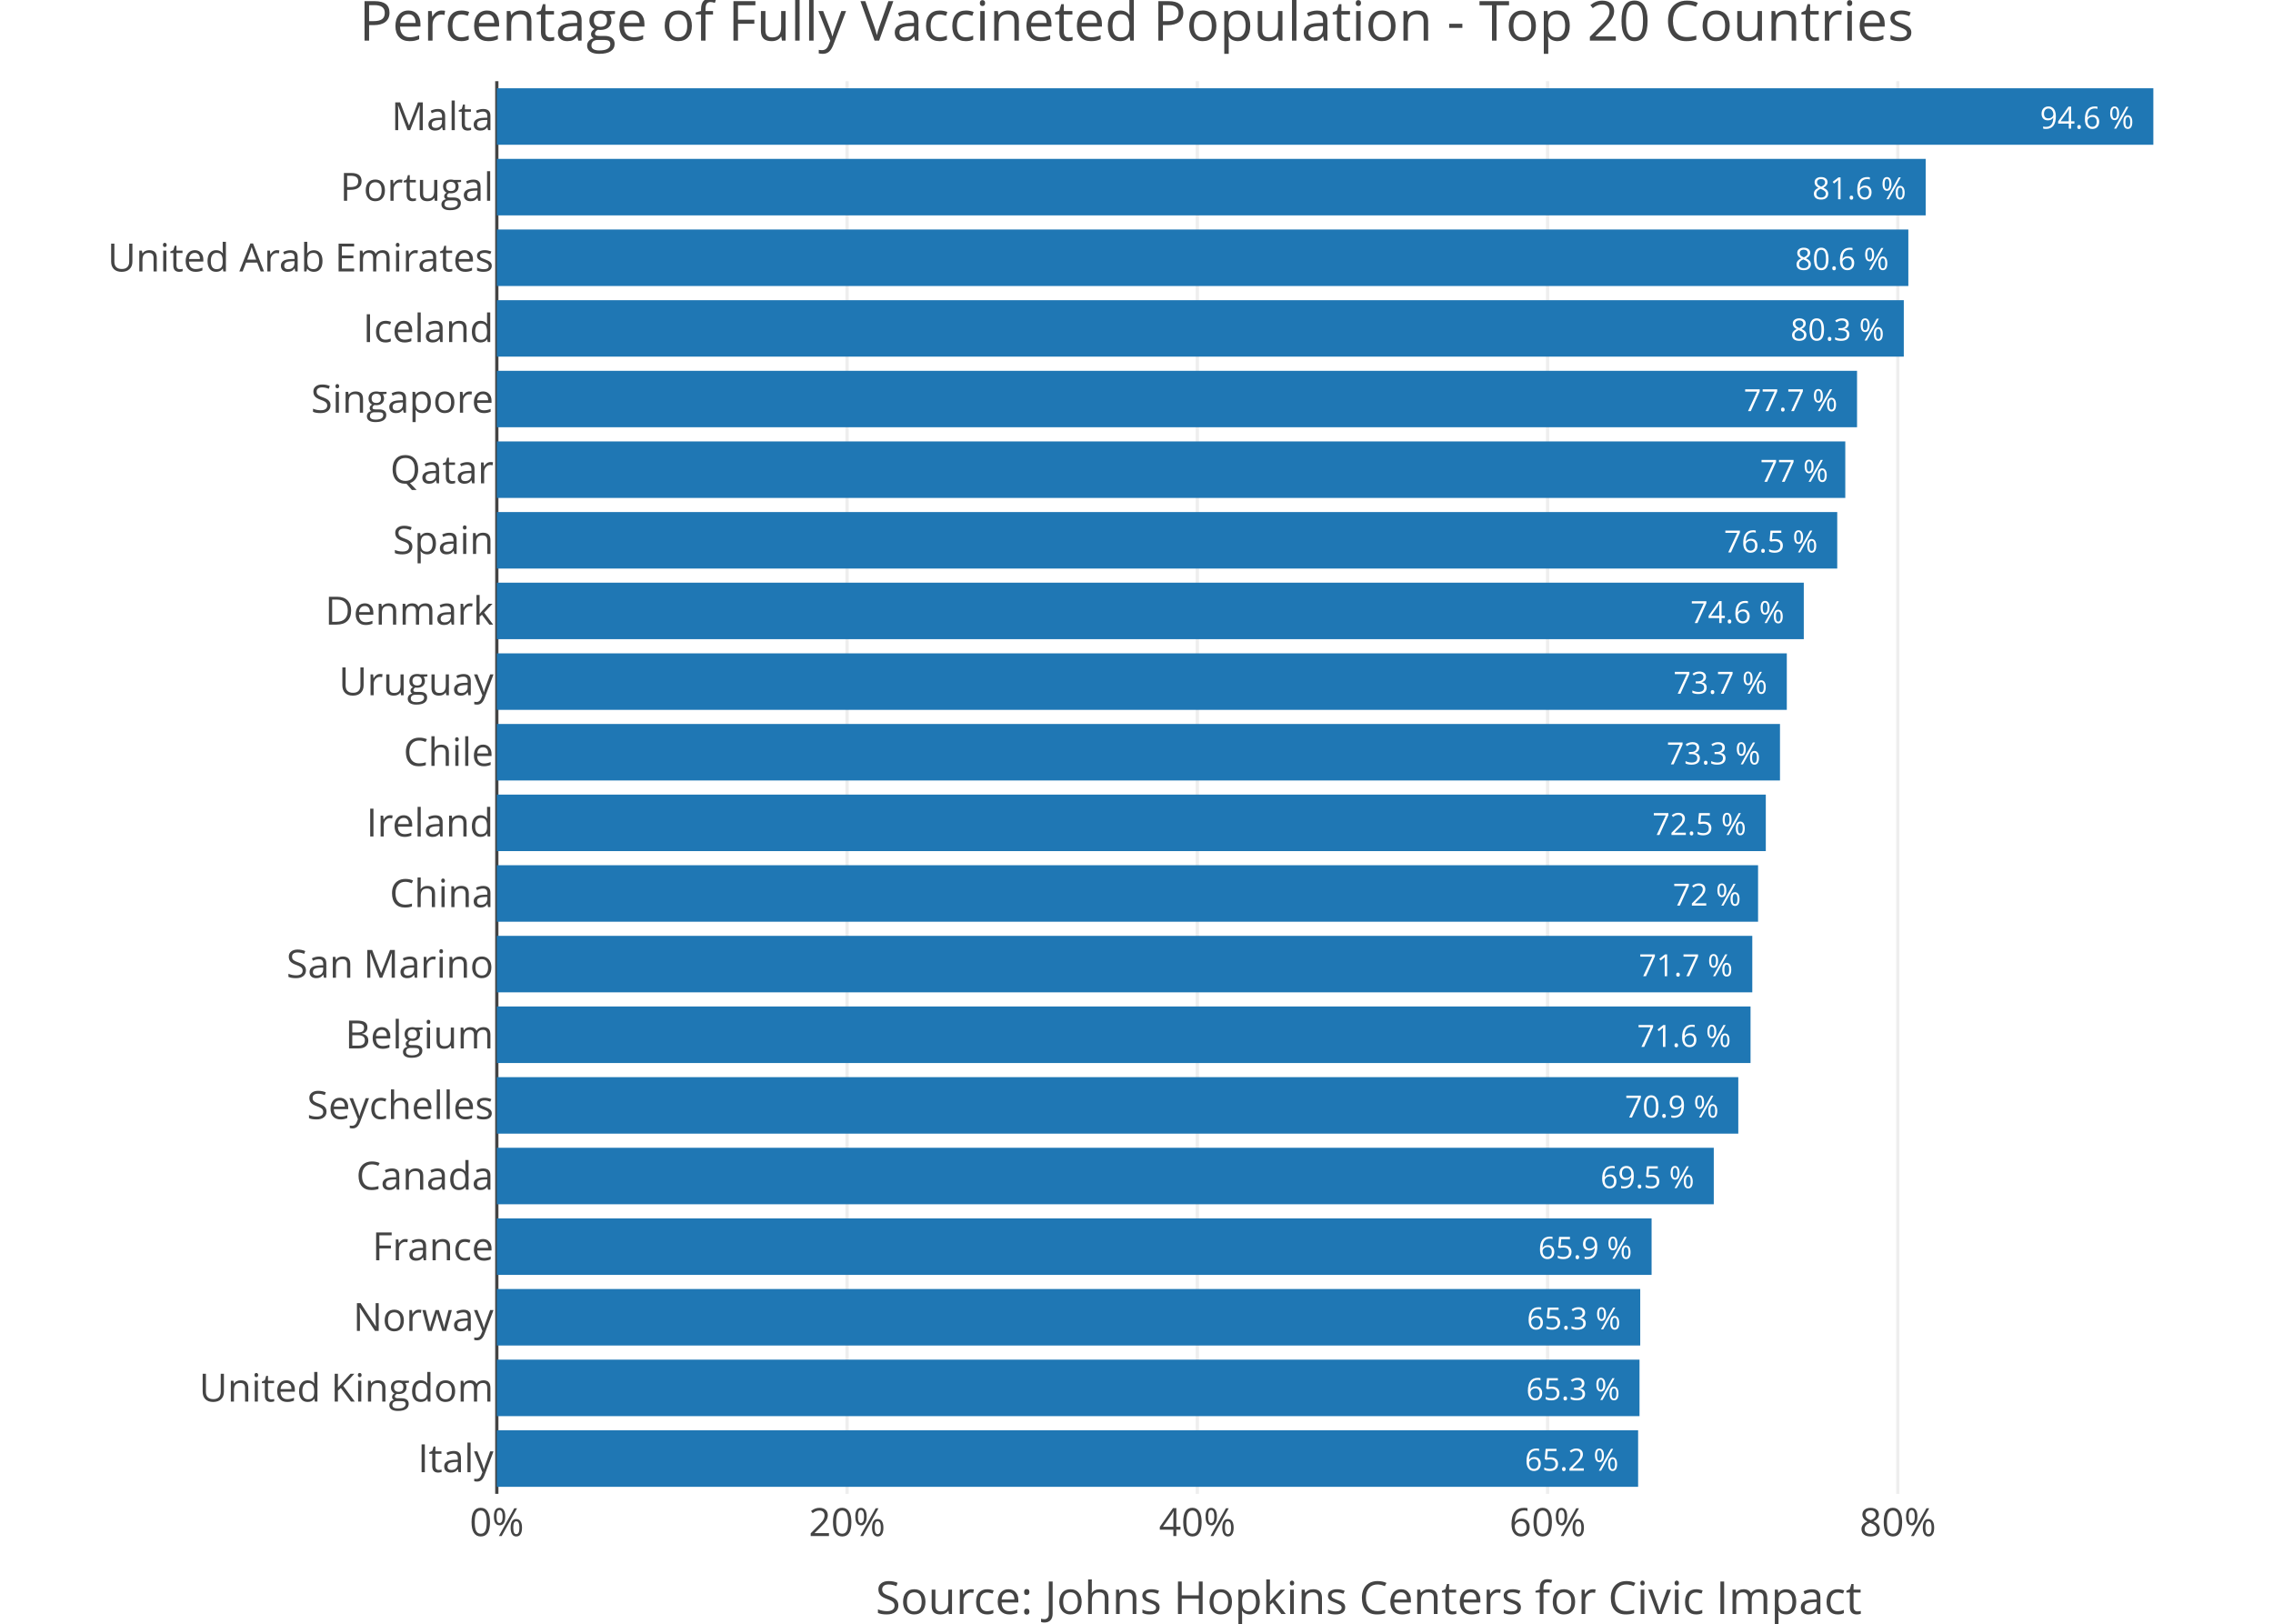
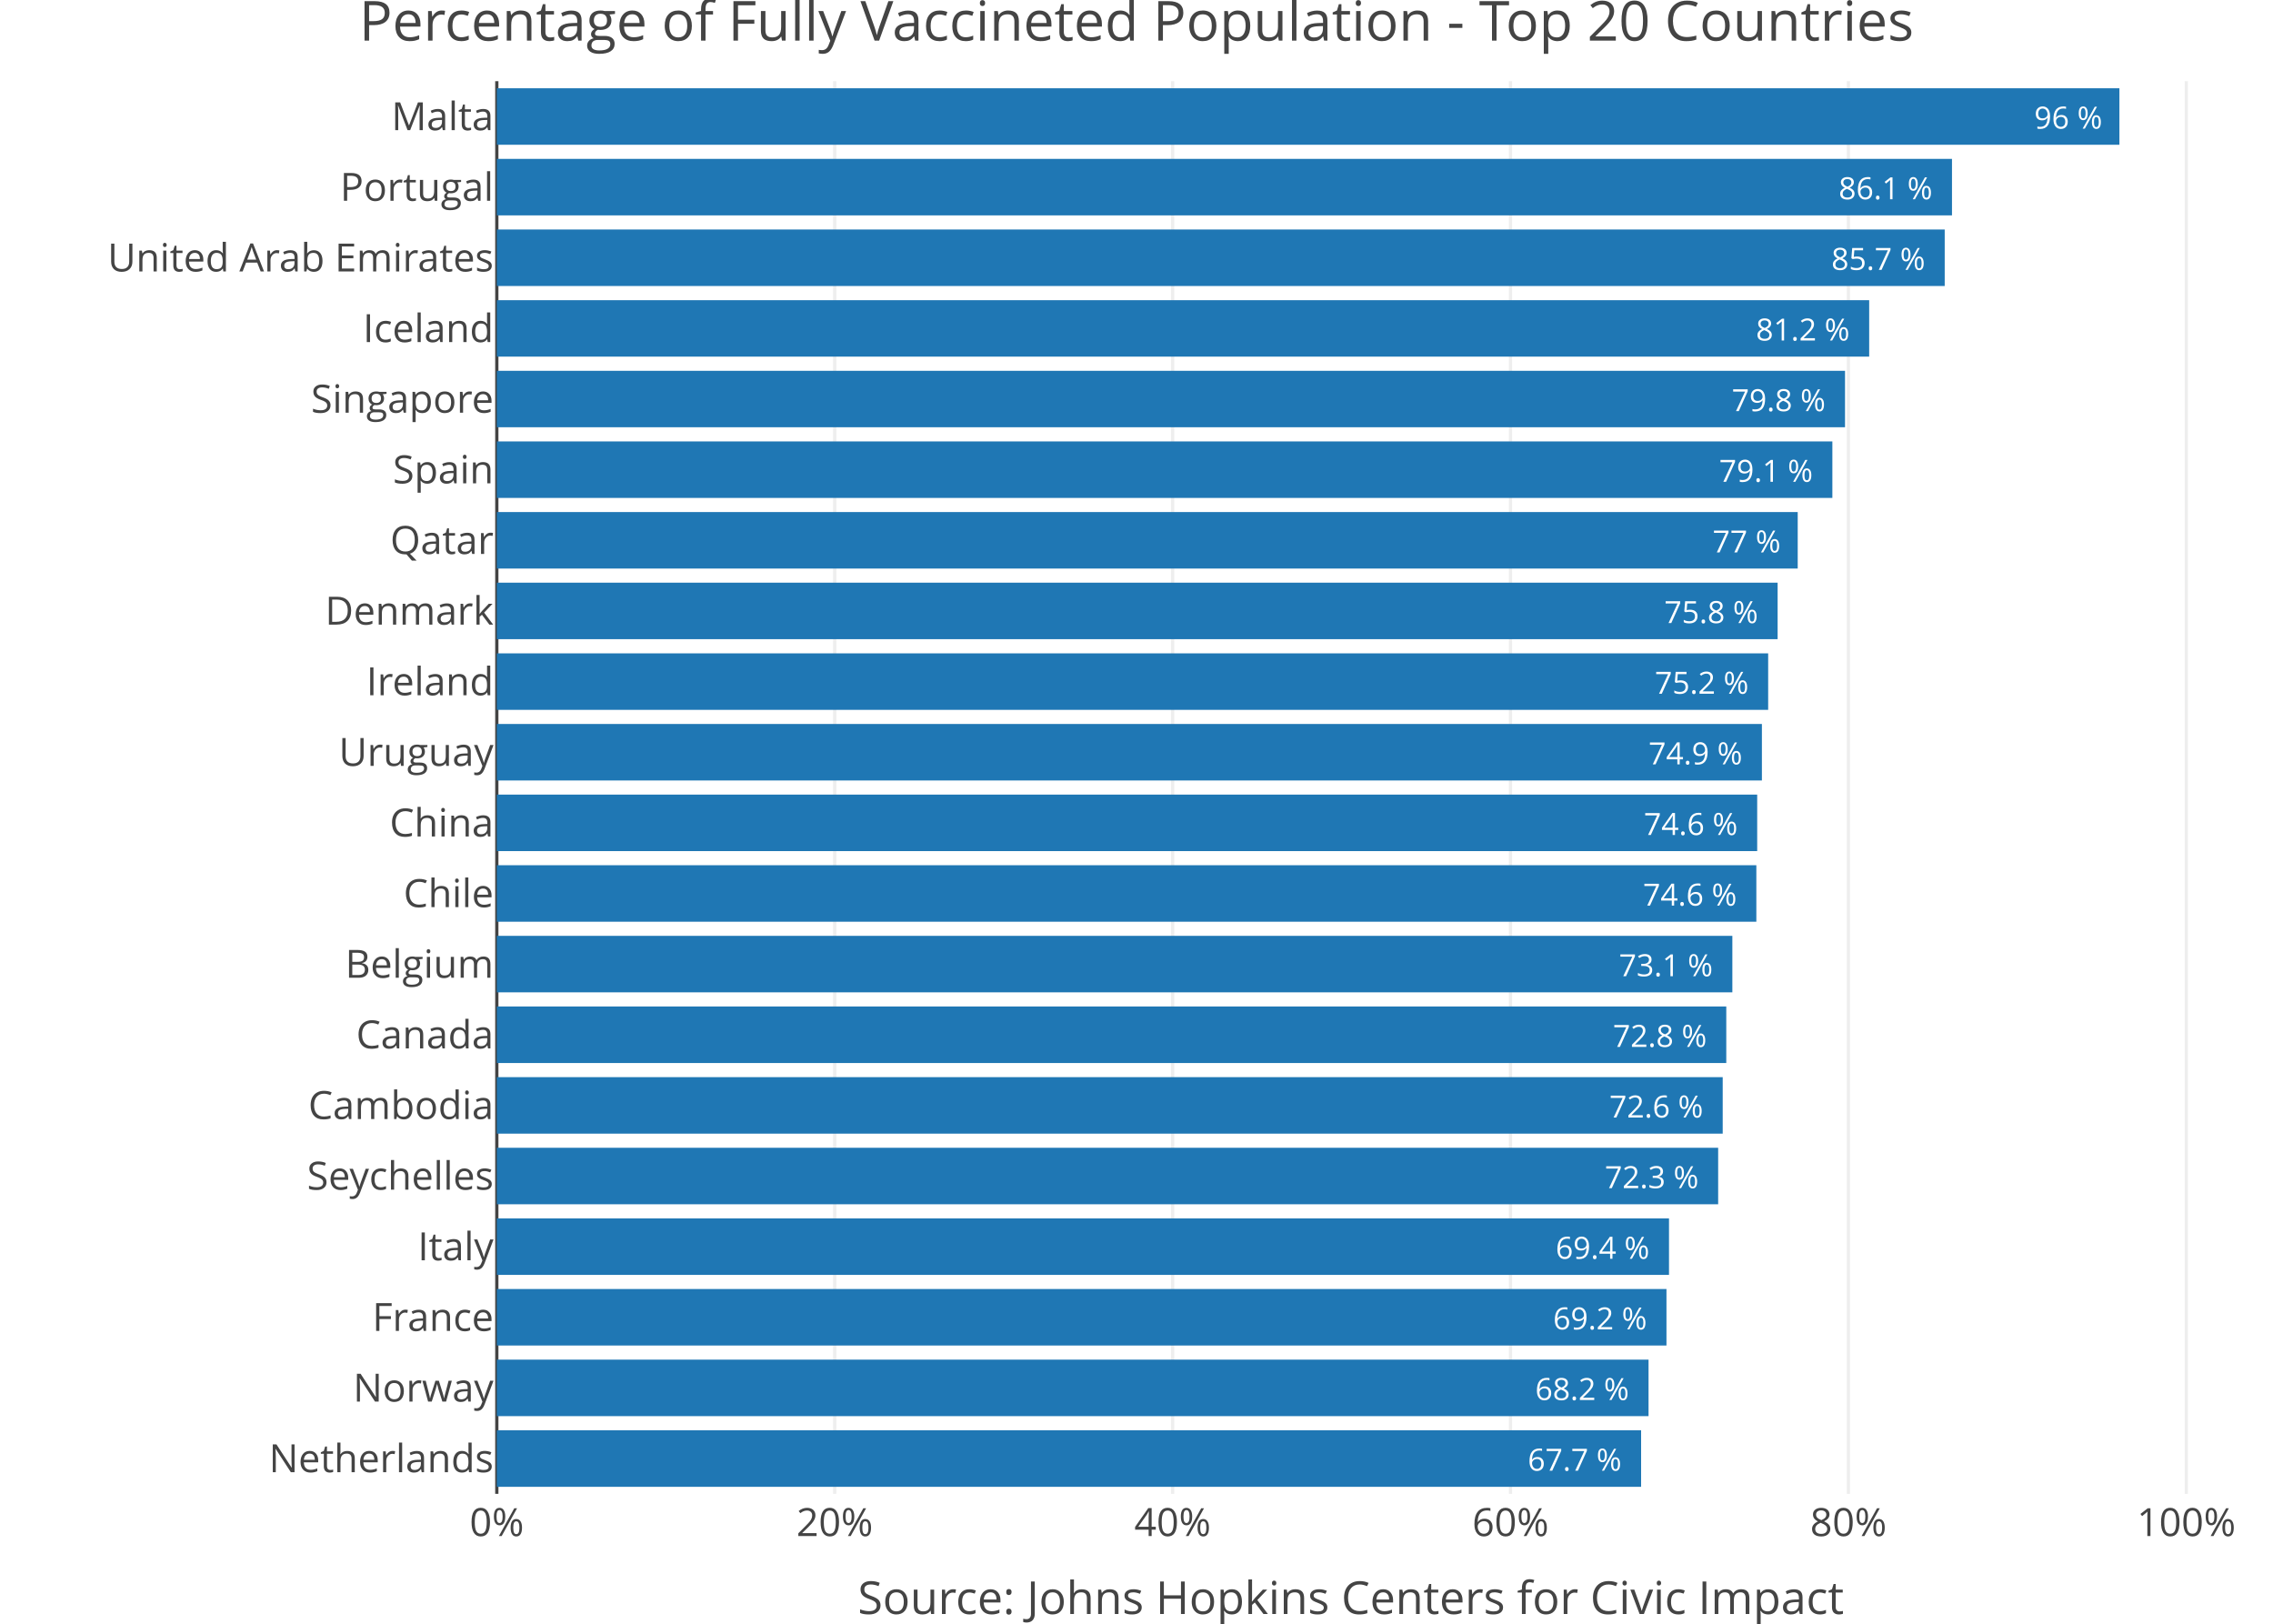
<svg xmlns="http://www.w3.org/2000/svg" class="main-svg" width="700" height="500" style="" viewBox="0 0 700 500">
  <rect x="0" y="0" width="700" height="500" style="fill: rgb(255, 255, 255); fill-opacity: 1;" />
-   <defs id="defs-c3c9ac">
+   <defs id="defs-a73342">
    <g class="clips">
-       <clipPath id="clipc3c9acxyplot" class="plotclip">
-         <rect width="537" height="435" />
-       </clipPath>
-       <clipPath class="axesclip" id="clipc3c9acx">
-         <rect x="153" y="0" width="537" height="500" />
-       </clipPath>
-       <clipPath class="axesclip" id="clipc3c9acy">
+       <clipPath id="clipa73342xyplot" class="plotclip">
+         <rect width="526" height="435" />
+       </clipPath>
+       <clipPath class="axesclip" id="clipa73342x">
+         <rect x="153" y="0" width="526" height="500" />
+       </clipPath>
+       <clipPath class="axesclip" id="clipa73342y">
        <rect x="0" y="25" width="700" height="435" />
      </clipPath>
-       <clipPath class="axesclip" id="clipc3c9acxy">
-         <rect x="153" y="25" width="537" height="435" />
+       <clipPath class="axesclip" id="clipa73342xy">
+         <rect x="153" y="25" width="526" height="435" />
      </clipPath>
    </g>
    <g class="gradients" />
  </defs>
  <g class="bglayer" />
  <g class="layer-below">
    <g class="imagelayer" />
    <g class="shapelayer" />
  </g>
  <g class="cartesianlayer">
    <g class="subplot xy">
      <g class="layer-subplot">
        <g class="shapelayer" />
        <g class="imagelayer" />
      </g>
      <g class="gridlayer">
        <g class="x">
-           <path class="xgrid crisp" transform="translate(260.87,0)" d="M0,25v435" style="stroke: rgb(238, 238, 238); stroke-opacity: 1; stroke-width: 1px;" />
-           <path class="xgrid crisp" transform="translate(368.73,0)" d="M0,25v435" style="stroke: rgb(238, 238, 238); stroke-opacity: 1; stroke-width: 1px;" />
-           <path class="xgrid crisp" transform="translate(476.6,0)" d="M0,25v435" style="stroke: rgb(238, 238, 238); stroke-opacity: 1; stroke-width: 1px;" />
-           <path class="xgrid crisp" transform="translate(584.46,0)" d="M0,25v435" style="stroke: rgb(238, 238, 238); stroke-opacity: 1; stroke-width: 1px;" />
+           <path class="xgrid crisp" transform="translate(257.06,0)" d="M0,25v435" style="stroke: rgb(238, 238, 238); stroke-opacity: 1; stroke-width: 1px;" />
+           <path class="xgrid crisp" transform="translate(361.12,0)" d="M0,25v435" style="stroke: rgb(238, 238, 238); stroke-opacity: 1; stroke-width: 1px;" />
+           <path class="xgrid crisp" transform="translate(465.18,0)" d="M0,25v435" style="stroke: rgb(238, 238, 238); stroke-opacity: 1; stroke-width: 1px;" />
+           <path class="xgrid crisp" transform="translate(569.24,0)" d="M0,25v435" style="stroke: rgb(238, 238, 238); stroke-opacity: 1; stroke-width: 1px;" />
+           <path class="xgrid crisp" transform="translate(673.3,0)" d="M0,25v435" style="stroke: rgb(238, 238, 238); stroke-opacity: 1; stroke-width: 1px;" />
        </g>
        <g class="y" />
      </g>
      <g class="zerolinelayer">
        <path class="xzl zl crisp" transform="translate(153,0)" d="M0,25v435" style="stroke: rgb(68, 68, 68); stroke-opacity: 1; stroke-width: 1px;" />
      </g>
      <path class="xlines-below" />
      <path class="ylines-below" />
      <g class="overlines-below" />
      <g class="xaxislayer-below" />
      <g class="yaxislayer-below" />
      <g class="overaxes-below" />
-       <g class="plot" transform="translate(153, 25)" clip-path="url('#clipc3c9acxyplot')">
+       <g class="plot" transform="translate(153, 25)" clip-path="url('#clipa73342xyplot')">
        <g class="barlayer mlayer">
          <g class="trace bars" style="opacity: 1;">
            <g class="points">
              <g class="point">
-                 <path d="M0,432.83V415.43H351.48V432.83Z" style="vector-effect: non-scaling-stroke; opacity: 1; stroke-width: 0px; fill: rgb(31, 119, 180); fill-opacity: 1;" />
-                 <text class="bartext bartext-inside" text-anchor="middle" data-notex="1" x="0" y="0" style="font-family: 'Open Sans', verdana, arial, sans-serif; font-size: 12px; fill: rgb(255, 255, 255); fill-opacity: 1; white-space: pre;" transform="translate(331.0238,427.8645)scale(0.7862069)">65.2 %</text>
-               </g>
-               <g class="point">
-                 <path d="M0,411.08V393.68H351.91V411.08Z" style="vector-effect: non-scaling-stroke; opacity: 1; stroke-width: 0px; fill: rgb(31, 119, 180); fill-opacity: 1;" />
-                 <text class="bartext bartext-inside" text-anchor="middle" data-notex="1" x="0" y="0" style="font-family: 'Open Sans', verdana, arial, sans-serif; font-size: 12px; fill: rgb(255, 255, 255); fill-opacity: 1; white-space: pre;" transform="translate(331.4538,406.1145)scale(0.7862069)">65.3 %</text>
-               </g>
-               <g class="point">
-                 <path d="M0,389.33V371.93H352.13V389.33Z" style="vector-effect: non-scaling-stroke; opacity: 1; stroke-width: 0px; fill: rgb(31, 119, 180); fill-opacity: 1;" />
-                 <text class="bartext bartext-inside" text-anchor="middle" data-notex="1" x="0" y="0" style="font-family: 'Open Sans', verdana, arial, sans-serif; font-size: 12px; fill: rgb(255, 255, 255); fill-opacity: 1; white-space: pre;" transform="translate(331.6738,384.3645)scale(0.7862069)">65.3 %</text>
-               </g>
-               <g class="point">
-                 <path d="M0,367.58V350.18H355.63V367.58Z" style="vector-effect: non-scaling-stroke; opacity: 1; stroke-width: 0px; fill: rgb(31, 119, 180); fill-opacity: 1;" />
-                 <text class="bartext bartext-inside" text-anchor="middle" data-notex="1" x="0" y="0" style="font-family: 'Open Sans', verdana, arial, sans-serif; font-size: 12px; fill: rgb(255, 255, 255); fill-opacity: 1; white-space: pre;" transform="translate(335.1738,362.6145)scale(0.7862069)">65.9 %</text>
-               </g>
-               <g class="point">
-                 <path d="M0,345.83V328.43H374.78V345.83Z" style="vector-effect: non-scaling-stroke; opacity: 1; stroke-width: 0px; fill: rgb(31, 119, 180); fill-opacity: 1;" />
-                 <text class="bartext bartext-inside" text-anchor="middle" data-notex="1" x="0" y="0" style="font-family: 'Open Sans', verdana, arial, sans-serif; font-size: 12px; fill: rgb(255, 255, 255); fill-opacity: 1; white-space: pre;" transform="translate(354.3238,340.8645)scale(0.7862069)">69.5 %</text>
-               </g>
-               <g class="point">
-                 <path d="M0,324.08V306.68H382.33V324.08Z" style="vector-effect: non-scaling-stroke; opacity: 1; stroke-width: 0px; fill: rgb(31, 119, 180); fill-opacity: 1;" />
-                 <text class="bartext bartext-inside" text-anchor="middle" data-notex="1" x="0" y="0" style="font-family: 'Open Sans', verdana, arial, sans-serif; font-size: 12px; fill: rgb(255, 255, 255); fill-opacity: 1; white-space: pre;" transform="translate(361.8738,319.1145)scale(0.7862069)">70.9 %</text>
-               </g>
-               <g class="point">
-                 <path d="M0,302.33V284.93H386.1V302.33Z" style="vector-effect: non-scaling-stroke; opacity: 1; stroke-width: 0px; fill: rgb(31, 119, 180); fill-opacity: 1;" />
-                 <text class="bartext bartext-inside" text-anchor="middle" data-notex="1" x="0" y="0" style="font-family: 'Open Sans', verdana, arial, sans-serif; font-size: 12px; fill: rgb(255, 255, 255); fill-opacity: 1; white-space: pre;" transform="translate(365.6438,297.3645)scale(0.7862069)">71.6 %</text>
-               </g>
-               <g class="point">
-                 <path d="M0,280.58V263.18H386.64V280.58Z" style="vector-effect: non-scaling-stroke; opacity: 1; stroke-width: 0px; fill: rgb(31, 119, 180); fill-opacity: 1;" />
-                 <text class="bartext bartext-inside" text-anchor="middle" data-notex="1" x="0" y="0" style="font-family: 'Open Sans', verdana, arial, sans-serif; font-size: 12px; fill: rgb(255, 255, 255); fill-opacity: 1; white-space: pre;" transform="translate(366.1838,275.6145)scale(0.7862069)">71.7 %</text>
-               </g>
-               <g class="point">
-                 <path d="M0,258.83V241.43H388.42V258.83Z" style="vector-effect: non-scaling-stroke; opacity: 1; stroke-width: 0px; fill: rgb(31, 119, 180); fill-opacity: 1;" />
-                 <text class="bartext bartext-inside" text-anchor="middle" data-notex="1" x="0" y="0" style="font-family: 'Open Sans', verdana, arial, sans-serif; font-size: 12px; fill: rgb(255, 255, 255); fill-opacity: 1; white-space: pre;" transform="translate(372.681,253.8645)scale(0.7862069)">72 %</text>
-               </g>
-               <g class="point">
-                 <path d="M0,237.08V219.68H390.8V237.08Z" style="vector-effect: non-scaling-stroke; opacity: 1; stroke-width: 0px; fill: rgb(31, 119, 180); fill-opacity: 1;" />
-                 <text class="bartext bartext-inside" text-anchor="middle" data-notex="1" x="0" y="0" style="font-family: 'Open Sans', verdana, arial, sans-serif; font-size: 12px; fill: rgb(255, 255, 255); fill-opacity: 1; white-space: pre;" transform="translate(370.3438,232.1145)scale(0.7862069)">72.5 %</text>
-               </g>
-               <g class="point">
-                 <path d="M0,215.33V197.93H395.17V215.33Z" style="vector-effect: non-scaling-stroke; opacity: 1; stroke-width: 0px; fill: rgb(31, 119, 180); fill-opacity: 1;" />
-                 <text class="bartext bartext-inside" text-anchor="middle" data-notex="1" x="0" y="0" style="font-family: 'Open Sans', verdana, arial, sans-serif; font-size: 12px; fill: rgb(255, 255, 255); fill-opacity: 1; white-space: pre;" transform="translate(374.7138,210.3645)scale(0.7862069)">73.3 %</text>
-               </g>
-               <g class="point">
-                 <path d="M0,193.58V176.18H397.27V193.58Z" style="vector-effect: non-scaling-stroke; opacity: 1; stroke-width: 0px; fill: rgb(31, 119, 180); fill-opacity: 1;" />
-                 <text class="bartext bartext-inside" text-anchor="middle" data-notex="1" x="0" y="0" style="font-family: 'Open Sans', verdana, arial, sans-serif; font-size: 12px; fill: rgb(255, 255, 255); fill-opacity: 1; white-space: pre;" transform="translate(376.8137,188.6145)scale(0.7862069)">73.7 %</text>
-               </g>
-               <g class="point">
-                 <path d="M0,171.83V154.43H402.5V171.83Z" style="vector-effect: non-scaling-stroke; opacity: 1; stroke-width: 0px; fill: rgb(31, 119, 180); fill-opacity: 1;" />
-                 <text class="bartext bartext-inside" text-anchor="middle" data-notex="1" x="0" y="0" style="font-family: 'Open Sans', verdana, arial, sans-serif; font-size: 12px; fill: rgb(255, 255, 255); fill-opacity: 1; white-space: pre;" transform="translate(382.0437,166.8645)scale(0.7862069)">74.6 %</text>
-               </g>
-               <g class="point">
-                 <path d="M0,150.07V132.68H412.8V150.07Z" style="vector-effect: non-scaling-stroke; opacity: 1; stroke-width: 0px; fill: rgb(31, 119, 180); fill-opacity: 1;" />
-                 <text class="bartext bartext-inside" text-anchor="middle" data-notex="1" x="0" y="0" style="font-family: 'Open Sans', verdana, arial, sans-serif; font-size: 12px; fill: rgb(255, 255, 255); fill-opacity: 1; white-space: pre;" transform="translate(392.3591,145.1062)scale(0.7855172)">76.5 %</text>
-               </g>
-               <g class="point">
-                 <path d="M0,128.32V110.93H415.28V128.32Z" style="vector-effect: non-scaling-stroke; opacity: 1; stroke-width: 0px; fill: rgb(31, 119, 180); fill-opacity: 1;" />
-                 <text class="bartext bartext-inside" text-anchor="middle" data-notex="1" x="0" y="0" style="font-family: 'Open Sans', verdana, arial, sans-serif; font-size: 12px; fill: rgb(255, 255, 255); fill-opacity: 1; white-space: pre;" transform="translate(399.5522,123.3562)scale(0.7855172)">77 %</text>
-               </g>
-               <g class="point">
-                 <path d="M0,106.57V89.18H418.9V106.57Z" style="vector-effect: non-scaling-stroke; opacity: 1; stroke-width: 0px; fill: rgb(31, 119, 180); fill-opacity: 1;" />
-                 <text class="bartext bartext-inside" text-anchor="middle" data-notex="1" x="0" y="0" style="font-family: 'Open Sans', verdana, arial, sans-serif; font-size: 12px; fill: rgb(255, 255, 255); fill-opacity: 1; white-space: pre;" transform="translate(398.4591,101.6062)scale(0.7855172)">77.7 %</text>
-               </g>
-               <g class="point">
-                 <path d="M0,84.82V67.43H433.3V84.82Z" style="vector-effect: non-scaling-stroke; opacity: 1; stroke-width: 0px; fill: rgb(31, 119, 180); fill-opacity: 1;" />
-                 <text class="bartext bartext-inside" text-anchor="middle" data-notex="1" x="0" y="0" style="font-family: 'Open Sans', verdana, arial, sans-serif; font-size: 12px; fill: rgb(255, 255, 255); fill-opacity: 1; white-space: pre;" transform="translate(412.8591,79.85621)scale(0.7855172)">80.3 %</text>
-               </g>
-               <g class="point">
-                 <path d="M0,63.07V45.67H434.7V63.07Z" style="vector-effect: non-scaling-stroke; opacity: 1; stroke-width: 0px; fill: rgb(31, 119, 180); fill-opacity: 1;" />
-                 <text class="bartext bartext-inside" text-anchor="middle" data-notex="1" x="0" y="0" style="font-family: 'Open Sans', verdana, arial, sans-serif; font-size: 12px; fill: rgb(255, 255, 255); fill-opacity: 1; white-space: pre;" transform="translate(414.2437,58.10448)scale(0.7862069)">80.6 %</text>
-               </g>
-               <g class="point">
-                 <path d="M0,41.32V23.92H440.04V41.32Z" style="vector-effect: non-scaling-stroke; opacity: 1; stroke-width: 0px; fill: rgb(31, 119, 180); fill-opacity: 1;" />
-                 <text class="bartext bartext-inside" text-anchor="middle" data-notex="1" x="0" y="0" style="font-family: 'Open Sans', verdana, arial, sans-serif; font-size: 12px; fill: rgb(255, 255, 255); fill-opacity: 1; white-space: pre;" transform="translate(419.5838,36.35448)scale(0.7862069)">81.6 %</text>
-               </g>
-               <g class="point">
-                 <path d="M0,19.57V2.17H510.15V19.57Z" style="vector-effect: non-scaling-stroke; opacity: 1; stroke-width: 0px; fill: rgb(31, 119, 180); fill-opacity: 1;" />
-                 <text class="bartext bartext-inside" text-anchor="middle" data-notex="1" x="0" y="0" style="font-family: 'Open Sans', verdana, arial, sans-serif; font-size: 12px; fill: rgb(255, 255, 255); fill-opacity: 1; white-space: pre;" transform="translate(489.6937,14.60448)scale(0.7862069)">94.6 %</text>
+                 <path d="M0,432.83V415.43H352.4V432.83Z" style="vector-effect: non-scaling-stroke; opacity: 1; stroke-width: 0px; fill: rgb(31, 119, 180); fill-opacity: 1;" />
+                 <text class="bartext bartext-inside" text-anchor="middle" data-notex="1" x="0" y="0" style="font-family: 'Open Sans', verdana, arial, sans-serif; font-size: 12px; fill: rgb(255, 255, 255); fill-opacity: 1; white-space: pre;" transform="translate(331.9438,427.8645)scale(0.7862069)">67.7 %</text>
+               </g>
+               <g class="point">
+                 <path d="M0,411.08V393.68H354.69V411.08Z" style="vector-effect: non-scaling-stroke; opacity: 1; stroke-width: 0px; fill: rgb(31, 119, 180); fill-opacity: 1;" />
+                 <text class="bartext bartext-inside" text-anchor="middle" data-notex="1" x="0" y="0" style="font-family: 'Open Sans', verdana, arial, sans-serif; font-size: 12px; fill: rgb(255, 255, 255); fill-opacity: 1; white-space: pre;" transform="translate(334.2338,406.1145)scale(0.7862069)">68.2 %</text>
+               </g>
+               <g class="point">
+                 <path d="M0,389.33V371.93H360.21V389.33Z" style="vector-effect: non-scaling-stroke; opacity: 1; stroke-width: 0px; fill: rgb(31, 119, 180); fill-opacity: 1;" />
+                 <text class="bartext bartext-inside" text-anchor="middle" data-notex="1" x="0" y="0" style="font-family: 'Open Sans', verdana, arial, sans-serif; font-size: 12px; fill: rgb(255, 255, 255); fill-opacity: 1; white-space: pre;" transform="translate(339.7538,384.3645)scale(0.7862069)">69.2 %</text>
+               </g>
+               <g class="point">
+                 <path d="M0,367.58V350.18H360.99V367.58Z" style="vector-effect: non-scaling-stroke; opacity: 1; stroke-width: 0px; fill: rgb(31, 119, 180); fill-opacity: 1;" />
+                 <text class="bartext bartext-inside" text-anchor="middle" data-notex="1" x="0" y="0" style="font-family: 'Open Sans', verdana, arial, sans-serif; font-size: 12px; fill: rgb(255, 255, 255); fill-opacity: 1; white-space: pre;" transform="translate(340.5338,362.6145)scale(0.7862069)">69.4 %</text>
+               </g>
+               <g class="point">
+                 <path d="M0,345.83V328.43H376.13V345.83Z" style="vector-effect: non-scaling-stroke; opacity: 1; stroke-width: 0px; fill: rgb(31, 119, 180); fill-opacity: 1;" />
+                 <text class="bartext bartext-inside" text-anchor="middle" data-notex="1" x="0" y="0" style="font-family: 'Open Sans', verdana, arial, sans-serif; font-size: 12px; fill: rgb(255, 255, 255); fill-opacity: 1; white-space: pre;" transform="translate(355.6738,340.8645)scale(0.7862069)">72.3 %</text>
+               </g>
+               <g class="point">
+                 <path d="M0,324.08V306.68H377.53V324.08Z" style="vector-effect: non-scaling-stroke; opacity: 1; stroke-width: 0px; fill: rgb(31, 119, 180); fill-opacity: 1;" />
+                 <text class="bartext bartext-inside" text-anchor="middle" data-notex="1" x="0" y="0" style="font-family: 'Open Sans', verdana, arial, sans-serif; font-size: 12px; fill: rgb(255, 255, 255); fill-opacity: 1; white-space: pre;" transform="translate(357.0738,319.1145)scale(0.7862069)">72.6 %</text>
+               </g>
+               <g class="point">
+                 <path d="M0,302.33V284.93H378.63V302.33Z" style="vector-effect: non-scaling-stroke; opacity: 1; stroke-width: 0px; fill: rgb(31, 119, 180); fill-opacity: 1;" />
+                 <text class="bartext bartext-inside" text-anchor="middle" data-notex="1" x="0" y="0" style="font-family: 'Open Sans', verdana, arial, sans-serif; font-size: 12px; fill: rgb(255, 255, 255); fill-opacity: 1; white-space: pre;" transform="translate(358.1738,297.3645)scale(0.7862069)">72.8 %</text>
+               </g>
+               <g class="point">
+                 <path d="M0,280.58V263.18H380.5V280.58Z" style="vector-effect: non-scaling-stroke; opacity: 1; stroke-width: 0px; fill: rgb(31, 119, 180); fill-opacity: 1;" />
+                 <text class="bartext bartext-inside" text-anchor="middle" data-notex="1" x="0" y="0" style="font-family: 'Open Sans', verdana, arial, sans-serif; font-size: 12px; fill: rgb(255, 255, 255); fill-opacity: 1; white-space: pre;" transform="translate(360.0438,275.6145)scale(0.7862069)">73.1 %</text>
+               </g>
+               <g class="point">
+                 <path d="M0,258.83V241.43H387.89V258.83Z" style="vector-effect: non-scaling-stroke; opacity: 1; stroke-width: 0px; fill: rgb(31, 119, 180); fill-opacity: 1;" />
+                 <text class="bartext bartext-inside" text-anchor="middle" data-notex="1" x="0" y="0" style="font-family: 'Open Sans', verdana, arial, sans-serif; font-size: 12px; fill: rgb(255, 255, 255); fill-opacity: 1; white-space: pre;" transform="translate(367.4338,253.8645)scale(0.7862069)">74.6 %</text>
+               </g>
+               <g class="point">
+                 <path d="M0,237.08V219.68H388.15V237.08Z" style="vector-effect: non-scaling-stroke; opacity: 1; stroke-width: 0px; fill: rgb(31, 119, 180); fill-opacity: 1;" />
+                 <text class="bartext bartext-inside" text-anchor="middle" data-notex="1" x="0" y="0" style="font-family: 'Open Sans', verdana, arial, sans-serif; font-size: 12px; fill: rgb(255, 255, 255); fill-opacity: 1; white-space: pre;" transform="translate(367.6937,232.1145)scale(0.7862069)">74.6 %</text>
+               </g>
+               <g class="point">
+                 <path d="M0,215.33V197.93H389.6V215.33Z" style="vector-effect: non-scaling-stroke; opacity: 1; stroke-width: 0px; fill: rgb(31, 119, 180); fill-opacity: 1;" />
+                 <text class="bartext bartext-inside" text-anchor="middle" data-notex="1" x="0" y="0" style="font-family: 'Open Sans', verdana, arial, sans-serif; font-size: 12px; fill: rgb(255, 255, 255); fill-opacity: 1; white-space: pre;" transform="translate(369.1438,210.3645)scale(0.7862069)">74.9 %</text>
+               </g>
+               <g class="point">
+                 <path d="M0,193.58V176.18H391.53V193.58Z" style="vector-effect: non-scaling-stroke; opacity: 1; stroke-width: 0px; fill: rgb(31, 119, 180); fill-opacity: 1;" />
+                 <text class="bartext bartext-inside" text-anchor="middle" data-notex="1" x="0" y="0" style="font-family: 'Open Sans', verdana, arial, sans-serif; font-size: 12px; fill: rgb(255, 255, 255); fill-opacity: 1; white-space: pre;" transform="translate(371.0737,188.6145)scale(0.7862069)">75.2 %</text>
+               </g>
+               <g class="point">
+                 <path d="M0,171.83V154.43H394.44V171.83Z" style="vector-effect: non-scaling-stroke; opacity: 1; stroke-width: 0px; fill: rgb(31, 119, 180); fill-opacity: 1;" />
+                 <text class="bartext bartext-inside" text-anchor="middle" data-notex="1" x="0" y="0" style="font-family: 'Open Sans', verdana, arial, sans-serif; font-size: 12px; fill: rgb(255, 255, 255); fill-opacity: 1; white-space: pre;" transform="translate(373.9837,166.8645)scale(0.7862069)">75.8 %</text>
+               </g>
+               <g class="point">
+                 <path d="M0,150.07V132.68H400.63V150.07Z" style="vector-effect: non-scaling-stroke; opacity: 1; stroke-width: 0px; fill: rgb(31, 119, 180); fill-opacity: 1;" />
+                 <text class="bartext bartext-inside" text-anchor="middle" data-notex="1" x="0" y="0" style="font-family: 'Open Sans', verdana, arial, sans-serif; font-size: 12px; fill: rgb(255, 255, 255); fill-opacity: 1; white-space: pre;" transform="translate(384.9022,145.1062)scale(0.7855172)">77 %</text>
+               </g>
+               <g class="point">
+                 <path d="M0,128.32V110.93H411.3V128.32Z" style="vector-effect: non-scaling-stroke; opacity: 1; stroke-width: 0px; fill: rgb(31, 119, 180); fill-opacity: 1;" />
+                 <text class="bartext bartext-inside" text-anchor="middle" data-notex="1" x="0" y="0" style="font-family: 'Open Sans', verdana, arial, sans-serif; font-size: 12px; fill: rgb(255, 255, 255); fill-opacity: 1; white-space: pre;" transform="translate(390.8591,123.3562)scale(0.7855172)">79.1 %</text>
+               </g>
+               <g class="point">
+                 <path d="M0,106.57V89.18H415.2V106.57Z" style="vector-effect: non-scaling-stroke; opacity: 1; stroke-width: 0px; fill: rgb(31, 119, 180); fill-opacity: 1;" />
+                 <text class="bartext bartext-inside" text-anchor="middle" data-notex="1" x="0" y="0" style="font-family: 'Open Sans', verdana, arial, sans-serif; font-size: 12px; fill: rgb(255, 255, 255); fill-opacity: 1; white-space: pre;" transform="translate(394.7591,101.6062)scale(0.7855172)">79.8 %</text>
+               </g>
+               <g class="point">
+                 <path d="M0,84.82V67.43H422.64V84.82Z" style="vector-effect: non-scaling-stroke; opacity: 1; stroke-width: 0px; fill: rgb(31, 119, 180); fill-opacity: 1;" />
+                 <text class="bartext bartext-inside" text-anchor="middle" data-notex="1" x="0" y="0" style="font-family: 'Open Sans', verdana, arial, sans-serif; font-size: 12px; fill: rgb(255, 255, 255); fill-opacity: 1; white-space: pre;" transform="translate(402.1991,79.85621)scale(0.7855172)">81.2 %</text>
+               </g>
+               <g class="point">
+                 <path d="M0,63.07V45.67H445.9V63.07Z" style="vector-effect: non-scaling-stroke; opacity: 1; stroke-width: 0px; fill: rgb(31, 119, 180); fill-opacity: 1;" />
+                 <text class="bartext bartext-inside" text-anchor="middle" data-notex="1" x="0" y="0" style="font-family: 'Open Sans', verdana, arial, sans-serif; font-size: 12px; fill: rgb(255, 255, 255); fill-opacity: 1; white-space: pre;" transform="translate(425.4437,58.10448)scale(0.7862069)">85.7 %</text>
+               </g>
+               <g class="point">
+                 <path d="M0,41.32V23.92H448.14V41.32Z" style="vector-effect: non-scaling-stroke; opacity: 1; stroke-width: 0px; fill: rgb(31, 119, 180); fill-opacity: 1;" />
+                 <text class="bartext bartext-inside" text-anchor="middle" data-notex="1" x="0" y="0" style="font-family: 'Open Sans', verdana, arial, sans-serif; font-size: 12px; fill: rgb(255, 255, 255); fill-opacity: 1; white-space: pre;" transform="translate(427.6837,36.35448)scale(0.7862069)">86.1 %</text>
+               </g>
+               <g class="point">
+                 <path d="M0,19.57V2.17H499.7V19.57Z" style="vector-effect: non-scaling-stroke; opacity: 1; stroke-width: 0px; fill: rgb(31, 119, 180); fill-opacity: 1;" />
+                 <text class="bartext bartext-inside" text-anchor="middle" data-notex="1" x="0" y="0" style="font-family: 'Open Sans', verdana, arial, sans-serif; font-size: 12px; fill: rgb(255, 255, 255); fill-opacity: 1; white-space: pre;" transform="translate(483.961,14.60448)scale(0.7862069)">96 %</text>
              </g>
            </g>
          </g>
        </g>
      </g>
      <g class="overplot" />
      <path class="xlines-above crisp" d="M0,0" style="fill: none;" />
      <path class="ylines-above crisp" d="M0,0" style="fill: none;" />
      <g class="overlines-above" />
      <g class="xaxislayer-above">
        <g class="xtick">
          <text text-anchor="middle" x="0" y="473" transform="translate(153,0)" style="font-family: 'Open Sans', verdana, arial, sans-serif; font-size: 12px; fill: rgb(68, 68, 68); fill-opacity: 1; white-space: pre;">0%</text>
        </g>
        <g class="xtick">
-           <text text-anchor="middle" x="0" y="473" transform="translate(260.87,0)" style="font-family: 'Open Sans', verdana, arial, sans-serif; font-size: 12px; fill: rgb(68, 68, 68); fill-opacity: 1; white-space: pre;">20%</text>
-         </g>
-         <g class="xtick">
-           <text text-anchor="middle" x="0" y="473" transform="translate(368.73,0)" style="font-family: 'Open Sans', verdana, arial, sans-serif; font-size: 12px; fill: rgb(68, 68, 68); fill-opacity: 1; white-space: pre;">40%</text>
-         </g>
-         <g class="xtick">
-           <text text-anchor="middle" x="0" y="473" transform="translate(476.6,0)" style="font-family: 'Open Sans', verdana, arial, sans-serif; font-size: 12px; fill: rgb(68, 68, 68); fill-opacity: 1; white-space: pre;">60%</text>
-         </g>
-         <g class="xtick">
-           <text text-anchor="middle" x="0" y="473" transform="translate(584.46,0)" style="font-family: 'Open Sans', verdana, arial, sans-serif; font-size: 12px; fill: rgb(68, 68, 68); fill-opacity: 1; white-space: pre;">80%</text>
+           <text text-anchor="middle" x="0" y="473" transform="translate(257.06,0)" style="font-family: 'Open Sans', verdana, arial, sans-serif; font-size: 12px; fill: rgb(68, 68, 68); fill-opacity: 1; white-space: pre;">20%</text>
+         </g>
+         <g class="xtick">
+           <text text-anchor="middle" x="0" y="473" transform="translate(361.12,0)" style="font-family: 'Open Sans', verdana, arial, sans-serif; font-size: 12px; fill: rgb(68, 68, 68); fill-opacity: 1; white-space: pre;">40%</text>
+         </g>
+         <g class="xtick">
+           <text text-anchor="middle" x="0" y="473" transform="translate(465.18,0)" style="font-family: 'Open Sans', verdana, arial, sans-serif; font-size: 12px; fill: rgb(68, 68, 68); fill-opacity: 1; white-space: pre;">60%</text>
+         </g>
+         <g class="xtick">
+           <text text-anchor="middle" x="0" y="473" transform="translate(569.24,0)" style="font-family: 'Open Sans', verdana, arial, sans-serif; font-size: 12px; fill: rgb(68, 68, 68); fill-opacity: 1; white-space: pre;">80%</text>
+         </g>
+         <g class="xtick">
+           <text text-anchor="middle" x="0" y="473" transform="translate(673.3,0)" style="font-family: 'Open Sans', verdana, arial, sans-serif; font-size: 12px; fill: rgb(68, 68, 68); fill-opacity: 1; white-space: pre;">100%</text>
        </g>
      </g>
      <g class="yaxislayer-above">
        <g class="ytick">
-           <text text-anchor="end" x="152" y="4.2" transform="translate(0,449.13)" style="font-family: 'Open Sans', verdana, arial, sans-serif; font-size: 12px; fill: rgb(68, 68, 68); fill-opacity: 1; white-space: pre;">Italy</text>
-         </g>
-         <g class="ytick">
-           <text text-anchor="end" x="152" y="4.2" transform="translate(0,427.38)" style="font-family: 'Open Sans', verdana, arial, sans-serif; font-size: 12px; fill: rgb(68, 68, 68); fill-opacity: 1; white-space: pre;">United Kingdom</text>
-         </g>
-         <g class="ytick">
-           <text text-anchor="end" x="152" y="4.2" transform="translate(0,405.63)" style="font-family: 'Open Sans', verdana, arial, sans-serif; font-size: 12px; fill: rgb(68, 68, 68); fill-opacity: 1; white-space: pre;">Norway</text>
-         </g>
-         <g class="ytick">
-           <text text-anchor="end" x="152" y="4.2" transform="translate(0,383.88)" style="font-family: 'Open Sans', verdana, arial, sans-serif; font-size: 12px; fill: rgb(68, 68, 68); fill-opacity: 1; white-space: pre;">France</text>
-         </g>
-         <g class="ytick">
-           <text text-anchor="end" x="152" y="4.2" transform="translate(0,362.13)" style="font-family: 'Open Sans', verdana, arial, sans-serif; font-size: 12px; fill: rgb(68, 68, 68); fill-opacity: 1; white-space: pre;">Canada</text>
-         </g>
-         <g class="ytick">
-           <text text-anchor="end" x="152" y="4.2" transform="translate(0,340.38)" style="font-family: 'Open Sans', verdana, arial, sans-serif; font-size: 12px; fill: rgb(68, 68, 68); fill-opacity: 1; white-space: pre;">Seychelles</text>
-         </g>
-         <g class="ytick">
-           <text text-anchor="end" x="152" y="4.2" transform="translate(0,318.63)" style="font-family: 'Open Sans', verdana, arial, sans-serif; font-size: 12px; fill: rgb(68, 68, 68); fill-opacity: 1; white-space: pre;">Belgium</text>
-         </g>
-         <g class="ytick">
-           <text text-anchor="end" x="152" y="4.2" transform="translate(0,296.88)" style="font-family: 'Open Sans', verdana, arial, sans-serif; font-size: 12px; fill: rgb(68, 68, 68); fill-opacity: 1; white-space: pre;">San Marino</text>
-         </g>
-         <g class="ytick">
-           <text text-anchor="end" x="152" y="4.2" transform="translate(0,275.13)" style="font-family: 'Open Sans', verdana, arial, sans-serif; font-size: 12px; fill: rgb(68, 68, 68); fill-opacity: 1; white-space: pre;">China</text>
-         </g>
-         <g class="ytick">
-           <text text-anchor="end" x="152" y="4.2" transform="translate(0,253.38)" style="font-family: 'Open Sans', verdana, arial, sans-serif; font-size: 12px; fill: rgb(68, 68, 68); fill-opacity: 1; white-space: pre;">Ireland</text>
-         </g>
-         <g class="ytick">
-           <text text-anchor="end" x="152" y="4.2" transform="translate(0,231.63)" style="font-family: 'Open Sans', verdana, arial, sans-serif; font-size: 12px; fill: rgb(68, 68, 68); fill-opacity: 1; white-space: pre;">Chile</text>
-         </g>
-         <g class="ytick">
-           <text text-anchor="end" x="152" y="4.2" transform="translate(0,209.88)" style="font-family: 'Open Sans', verdana, arial, sans-serif; font-size: 12px; fill: rgb(68, 68, 68); fill-opacity: 1; white-space: pre;">Uruguay</text>
+           <text text-anchor="end" x="152" y="4.2" transform="translate(0,449.13)" style="font-family: 'Open Sans', verdana, arial, sans-serif; font-size: 12px; fill: rgb(68, 68, 68); fill-opacity: 1; white-space: pre;">Netherlands</text>
+         </g>
+         <g class="ytick">
+           <text text-anchor="end" x="152" y="4.2" transform="translate(0,427.38)" style="font-family: 'Open Sans', verdana, arial, sans-serif; font-size: 12px; fill: rgb(68, 68, 68); fill-opacity: 1; white-space: pre;">Norway</text>
+         </g>
+         <g class="ytick">
+           <text text-anchor="end" x="152" y="4.2" transform="translate(0,405.63)" style="font-family: 'Open Sans', verdana, arial, sans-serif; font-size: 12px; fill: rgb(68, 68, 68); fill-opacity: 1; white-space: pre;">France</text>
+         </g>
+         <g class="ytick">
+           <text text-anchor="end" x="152" y="4.2" transform="translate(0,383.88)" style="font-family: 'Open Sans', verdana, arial, sans-serif; font-size: 12px; fill: rgb(68, 68, 68); fill-opacity: 1; white-space: pre;">Italy</text>
+         </g>
+         <g class="ytick">
+           <text text-anchor="end" x="152" y="4.2" transform="translate(0,362.13)" style="font-family: 'Open Sans', verdana, arial, sans-serif; font-size: 12px; fill: rgb(68, 68, 68); fill-opacity: 1; white-space: pre;">Seychelles</text>
+         </g>
+         <g class="ytick">
+           <text text-anchor="end" x="152" y="4.2" transform="translate(0,340.38)" style="font-family: 'Open Sans', verdana, arial, sans-serif; font-size: 12px; fill: rgb(68, 68, 68); fill-opacity: 1; white-space: pre;">Cambodia</text>
+         </g>
+         <g class="ytick">
+           <text text-anchor="end" x="152" y="4.2" transform="translate(0,318.63)" style="font-family: 'Open Sans', verdana, arial, sans-serif; font-size: 12px; fill: rgb(68, 68, 68); fill-opacity: 1; white-space: pre;">Canada</text>
+         </g>
+         <g class="ytick">
+           <text text-anchor="end" x="152" y="4.2" transform="translate(0,296.88)" style="font-family: 'Open Sans', verdana, arial, sans-serif; font-size: 12px; fill: rgb(68, 68, 68); fill-opacity: 1; white-space: pre;">Belgium</text>
+         </g>
+         <g class="ytick">
+           <text text-anchor="end" x="152" y="4.2" transform="translate(0,275.13)" style="font-family: 'Open Sans', verdana, arial, sans-serif; font-size: 12px; fill: rgb(68, 68, 68); fill-opacity: 1; white-space: pre;">Chile</text>
+         </g>
+         <g class="ytick">
+           <text text-anchor="end" x="152" y="4.2" transform="translate(0,253.38)" style="font-family: 'Open Sans', verdana, arial, sans-serif; font-size: 12px; fill: rgb(68, 68, 68); fill-opacity: 1; white-space: pre;">China</text>
+         </g>
+         <g class="ytick">
+           <text text-anchor="end" x="152" y="4.2" transform="translate(0,231.63)" style="font-family: 'Open Sans', verdana, arial, sans-serif; font-size: 12px; fill: rgb(68, 68, 68); fill-opacity: 1; white-space: pre;">Uruguay</text>
+         </g>
+         <g class="ytick">
+           <text text-anchor="end" x="152" y="4.2" transform="translate(0,209.88)" style="font-family: 'Open Sans', verdana, arial, sans-serif; font-size: 12px; fill: rgb(68, 68, 68); fill-opacity: 1; white-space: pre;">Ireland</text>
        </g>
        <g class="ytick">
          <text text-anchor="end" x="152" y="4.2" transform="translate(0,188.13)" style="font-family: 'Open Sans', verdana, arial, sans-serif; font-size: 12px; fill: rgb(68, 68, 68); fill-opacity: 1; white-space: pre;">Denmark</text>
        </g>
        <g class="ytick">
-           <text text-anchor="end" x="152" y="4.2" transform="translate(0,166.38)" style="font-family: 'Open Sans', verdana, arial, sans-serif; font-size: 12px; fill: rgb(68, 68, 68); fill-opacity: 1; white-space: pre;">Spain</text>
-         </g>
-         <g class="ytick">
-           <text text-anchor="end" x="152" y="4.2" transform="translate(0,144.63)" style="font-family: 'Open Sans', verdana, arial, sans-serif; font-size: 12px; fill: rgb(68, 68, 68); fill-opacity: 1; white-space: pre;">Qatar</text>
+           <text text-anchor="end" x="152" y="4.2" transform="translate(0,166.38)" style="font-family: 'Open Sans', verdana, arial, sans-serif; font-size: 12px; fill: rgb(68, 68, 68); fill-opacity: 1; white-space: pre;">Qatar</text>
+         </g>
+         <g class="ytick">
+           <text text-anchor="end" x="152" y="4.2" transform="translate(0,144.63)" style="font-family: 'Open Sans', verdana, arial, sans-serif; font-size: 12px; fill: rgb(68, 68, 68); fill-opacity: 1; white-space: pre;">Spain</text>
        </g>
        <g class="ytick">
          <text text-anchor="end" x="152" y="4.2" transform="translate(0,122.88)" style="font-family: 'Open Sans', verdana, arial, sans-serif; font-size: 12px; fill: rgb(68, 68, 68); fill-opacity: 1; white-space: pre;">Singapore</text>
        </g>
        <g class="ytick">
          <text text-anchor="end" x="152" y="4.2" transform="translate(0,101.13)" style="font-family: 'Open Sans', verdana, arial, sans-serif; font-size: 12px; fill: rgb(68, 68, 68); fill-opacity: 1; white-space: pre;">Iceland</text>
        </g>
        <g class="ytick">
          <text text-anchor="end" x="152" y="4.2" transform="translate(0,79.38)" style="font-family: 'Open Sans', verdana, arial, sans-serif; font-size: 12px; fill: rgb(68, 68, 68); fill-opacity: 1; white-space: pre;">United Arab Emirates</text>
        </g>
        <g class="ytick">
          <text text-anchor="end" x="152" y="4.2" transform="translate(0,57.63)" style="font-family: 'Open Sans', verdana, arial, sans-serif; font-size: 12px; fill: rgb(68, 68, 68); fill-opacity: 1; white-space: pre;">Portugal</text>
        </g>
        <g class="ytick">
          <text text-anchor="end" x="152" y="4.2" transform="translate(0,35.88)" style="font-family: 'Open Sans', verdana, arial, sans-serif; font-size: 12px; fill: rgb(68, 68, 68); fill-opacity: 1; white-space: pre;">Malta</text>
        </g>
      </g>
      <g class="overaxes-above" />
    </g>
  </g>
  <g class="polarlayer" />
  <g class="ternarylayer" />
  <g class="geolayer" />
  <g class="funnelarealayer" />
  <g class="pielayer" />
  <g class="treemaplayer" />
  <g class="sunburstlayer" />
  <g class="glimages" />
-   <defs id="topdefs-c3c9ac">
+   <defs id="topdefs-a73342">
    <g class="clips" />
  </defs>
  <g class="layer-above">
    <g class="imagelayer" />
    <g class="shapelayer" />
  </g>
  <g class="infolayer">
    <g class="g-gtitle">
      <text class="gtitle" x="350" y="12.5" text-anchor="middle" dy="0em" style="font-family: 'Open Sans', verdana, arial, sans-serif; font-size: 17px; fill: rgb(68, 68, 68); opacity: 1; font-weight: normal; white-space: pre;">Percentage of Fully Vaccineted Population - Top 20 Countries</text>
    </g>
    <g class="g-xtitle" transform="translate(0,-15)">
-       <text class="xtitle" x="421.5" y="512" text-anchor="middle" style="font-family: 'Open Sans', verdana, arial, sans-serif; font-size: 14px; fill: rgb(68, 68, 68); opacity: 1; font-weight: normal; white-space: pre;">Source: Johns Hopkins Centers for Civic Impact</text>
+       <text class="xtitle" x="416" y="512" text-anchor="middle" style="font-family: 'Open Sans', verdana, arial, sans-serif; font-size: 14px; fill: rgb(68, 68, 68); opacity: 1; font-weight: normal; white-space: pre;">Source: Johns Hopkins Centers for Civic Impact</text>
    </g>
    <g class="g-ytitle" />
  </g>
</svg>
